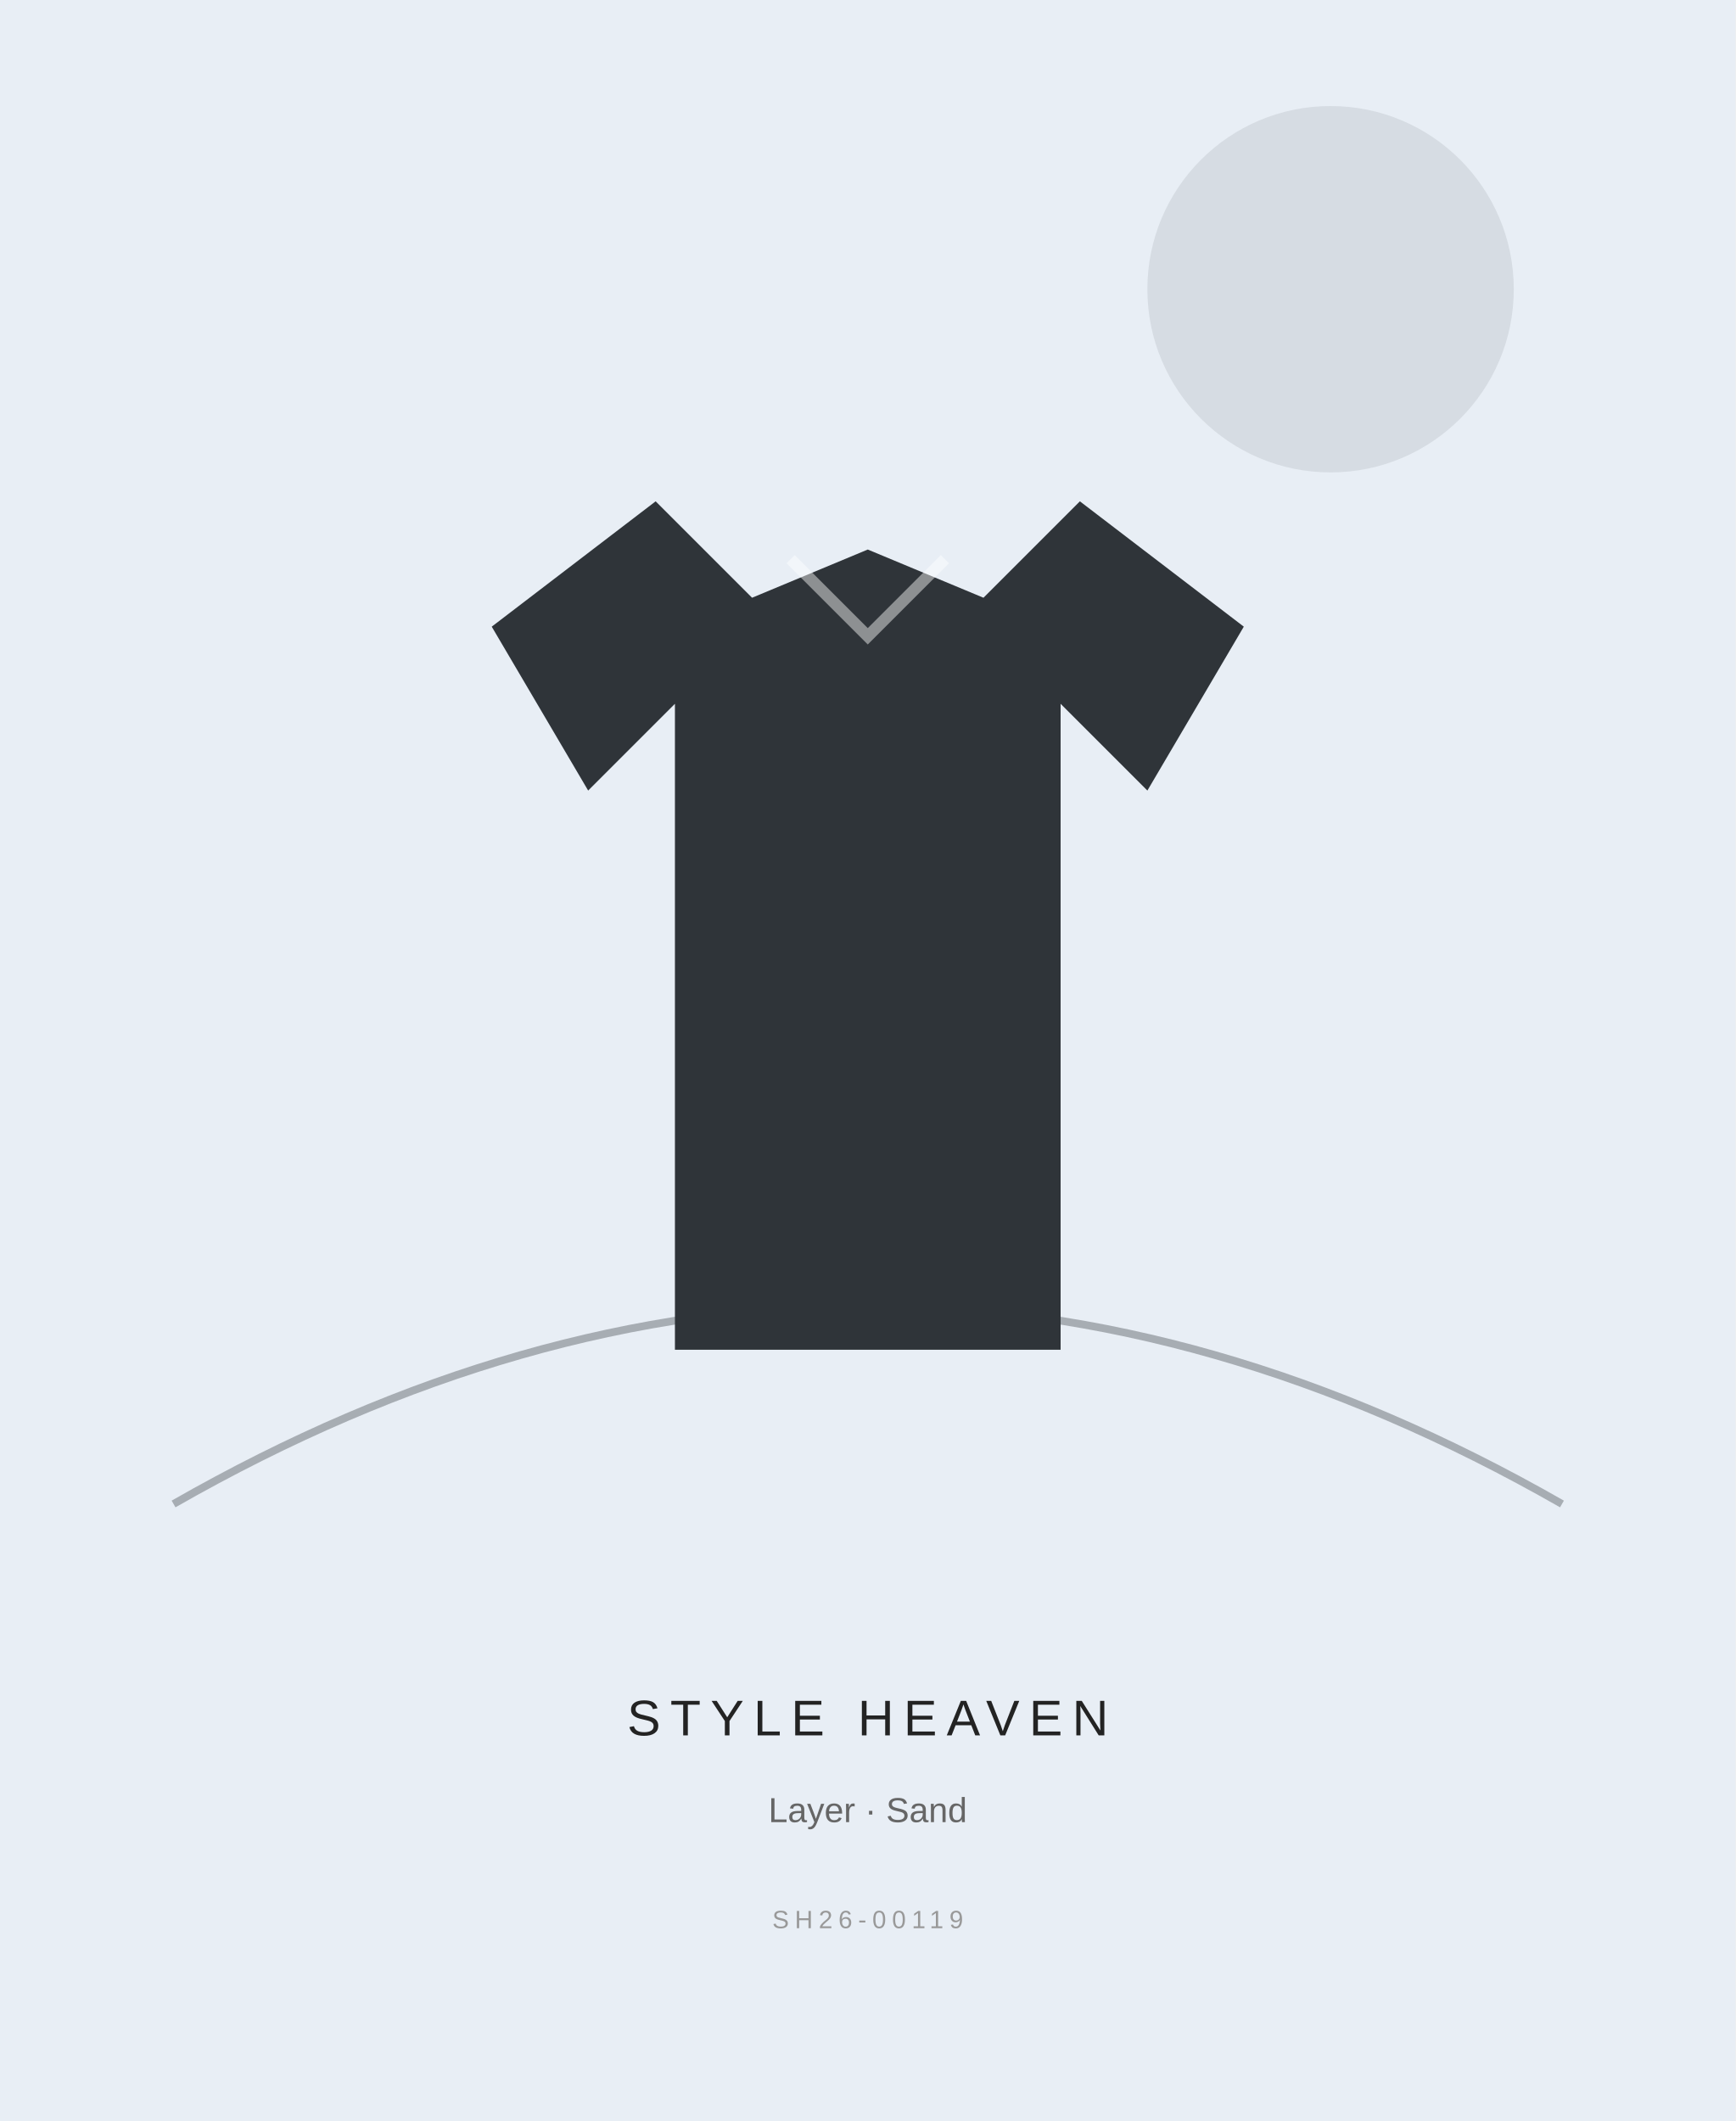
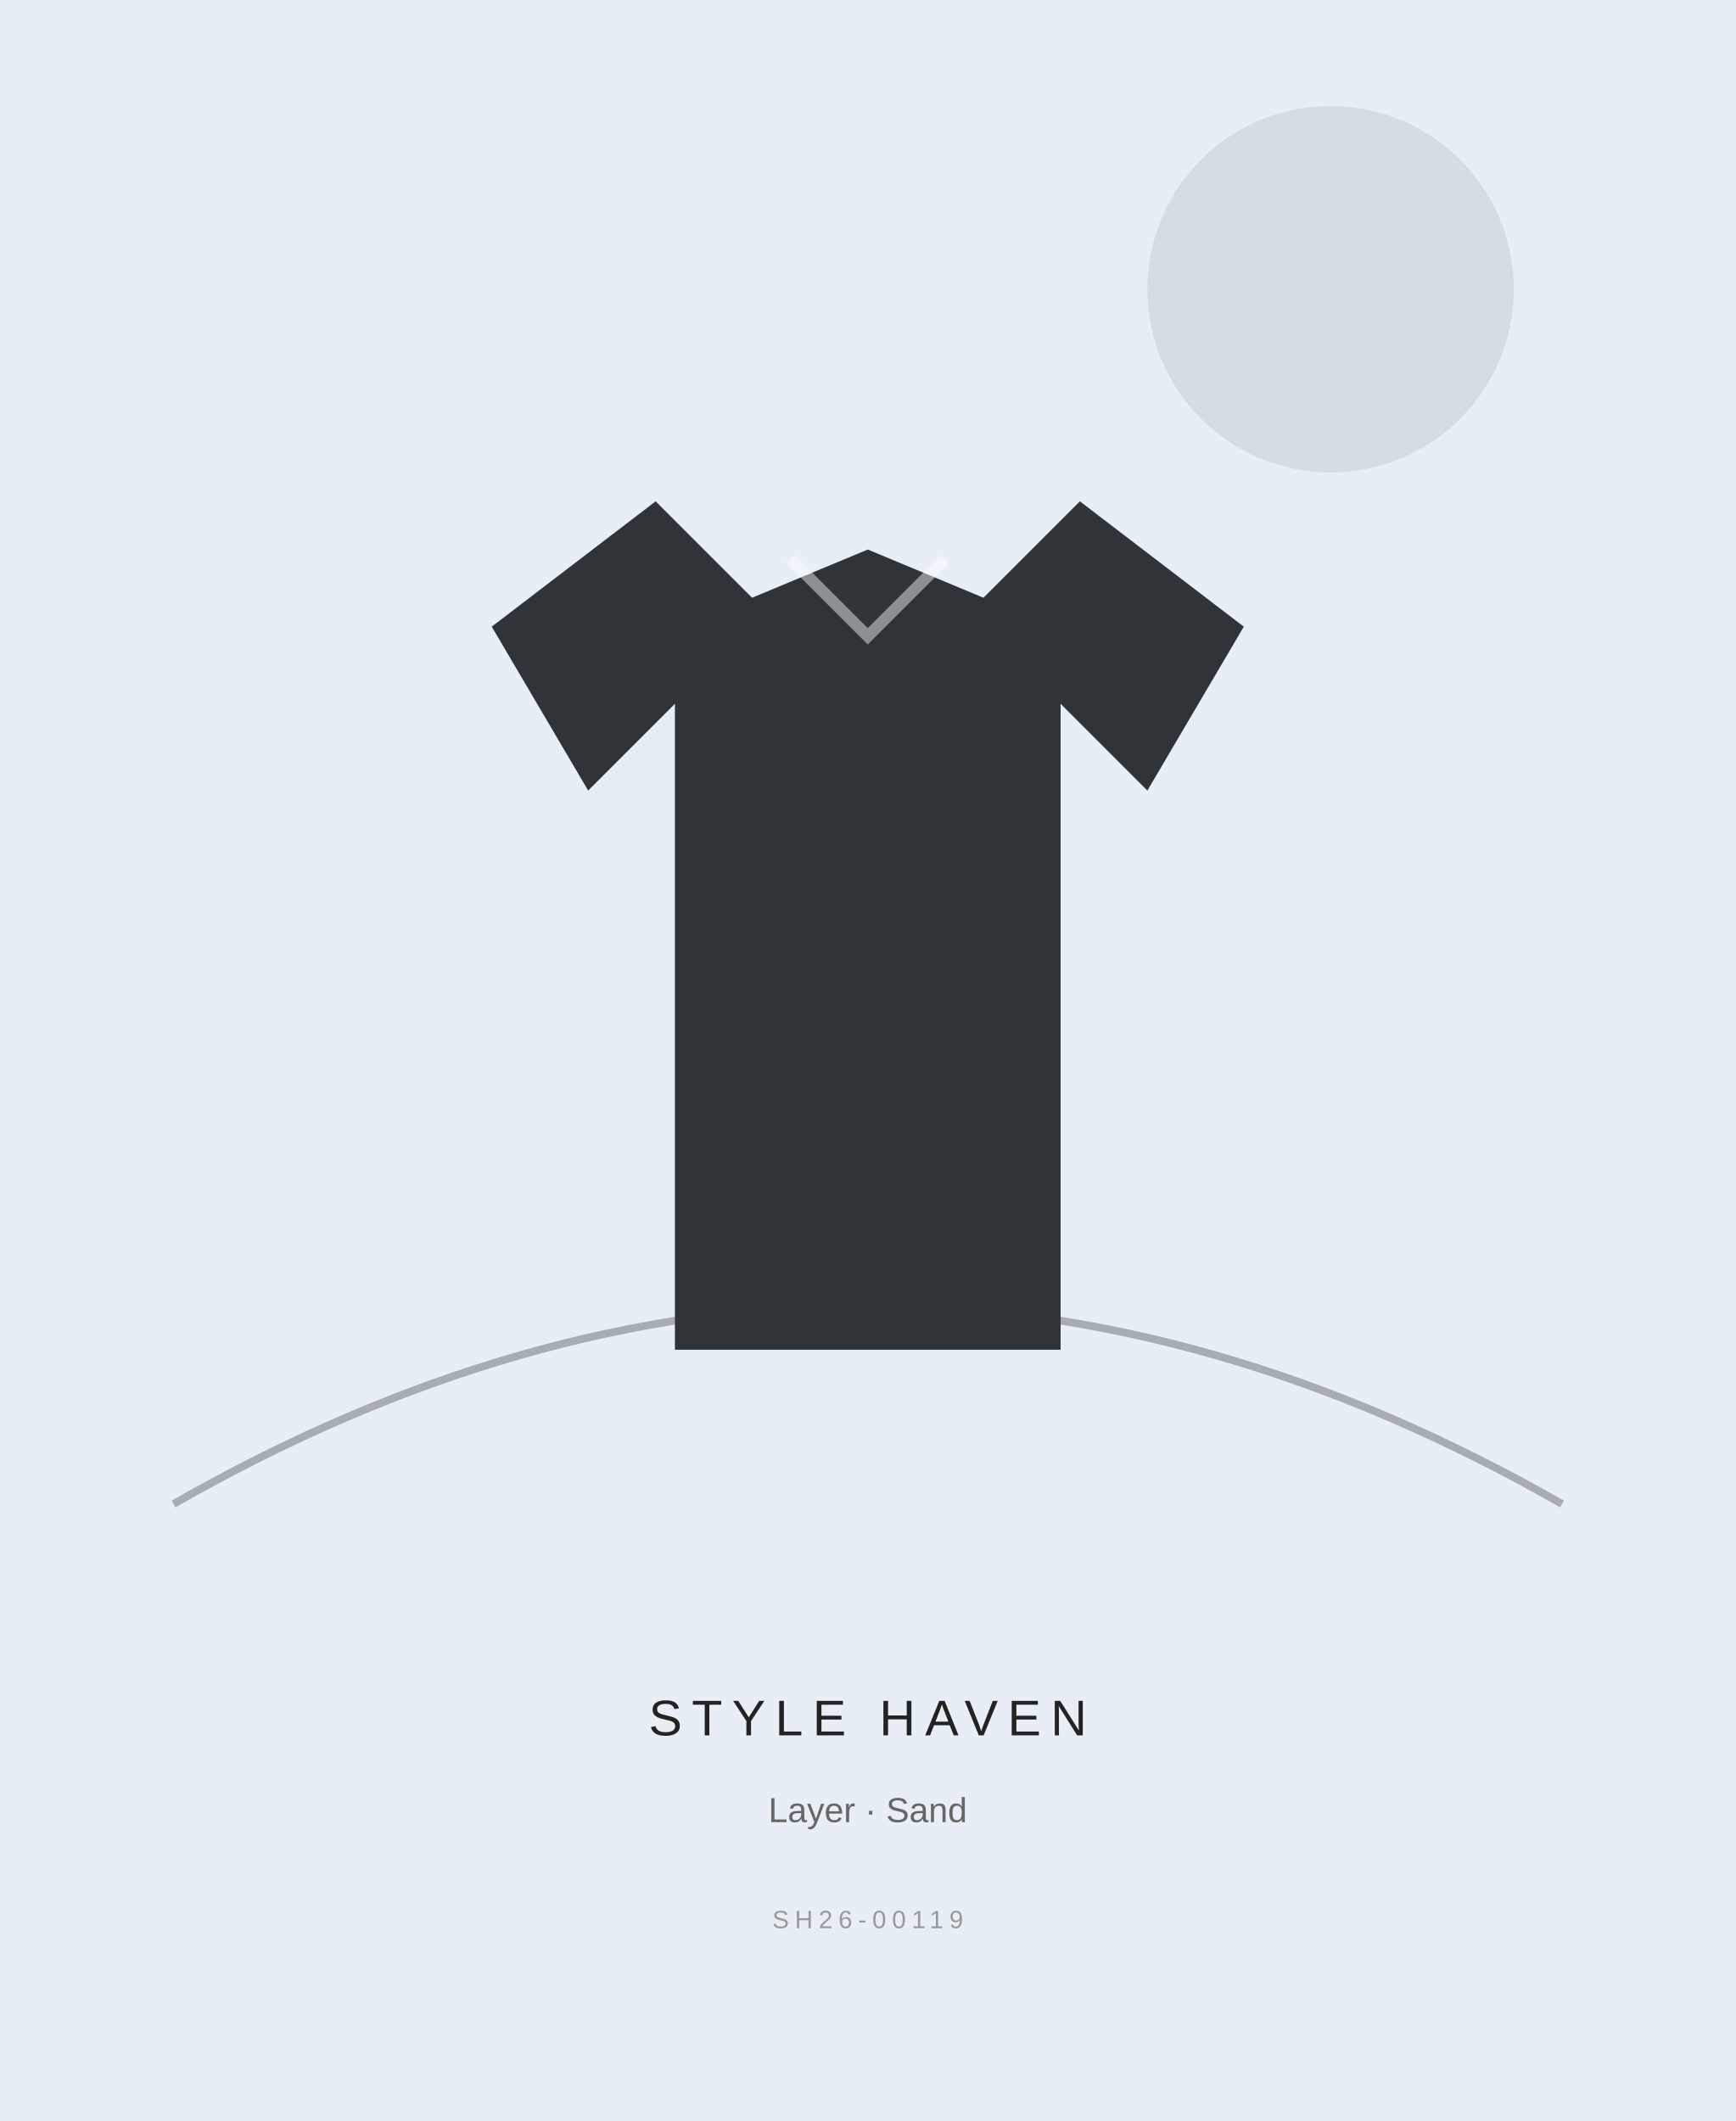
<svg xmlns="http://www.w3.org/2000/svg" viewBox="0 0 900 1100">
  <rect width="900" height="1100" fill="#E8EEF5" />
  <circle cx="690" cy="150" r="95" fill="#2F3439" opacity=".10" />
  <path d="M90 780 Q450 574 810 780" fill="none" stroke="#2F3439" stroke-width="4" opacity=".35" />
  <path d="M340 260 L255 325 L305 410 L350 365 L350 700 L550 700 L550 365 L595 410 L645 325 L560 260 L510 310 L450 285 L390 310Z" fill="#2F3439" />
  <path d="M410 290 L450 330 L490 290" fill="none" stroke="#fff" stroke-width="6" opacity=".45" />
-   <text x="450" y="900" text-anchor="middle" font-family="Arial,sans-serif" font-size="26" letter-spacing="5" fill="#232323">STYLE HEAVEN</text>
+   <text x="450" y="900" text-anchor="middle" font-family="Arial,sans-serif" font-size="26" letter-spacing="5" fill="#232323">STYLE HAVEN</text>
  <text x="450" y="945" text-anchor="middle" font-family="Arial,sans-serif" font-size="18" fill="#666">Layer · Sand</text>
  <text x="450" y="1000" text-anchor="middle" font-family="Arial,sans-serif" font-size="13" letter-spacing="3" fill="#999">SH26-00119</text>
</svg>
